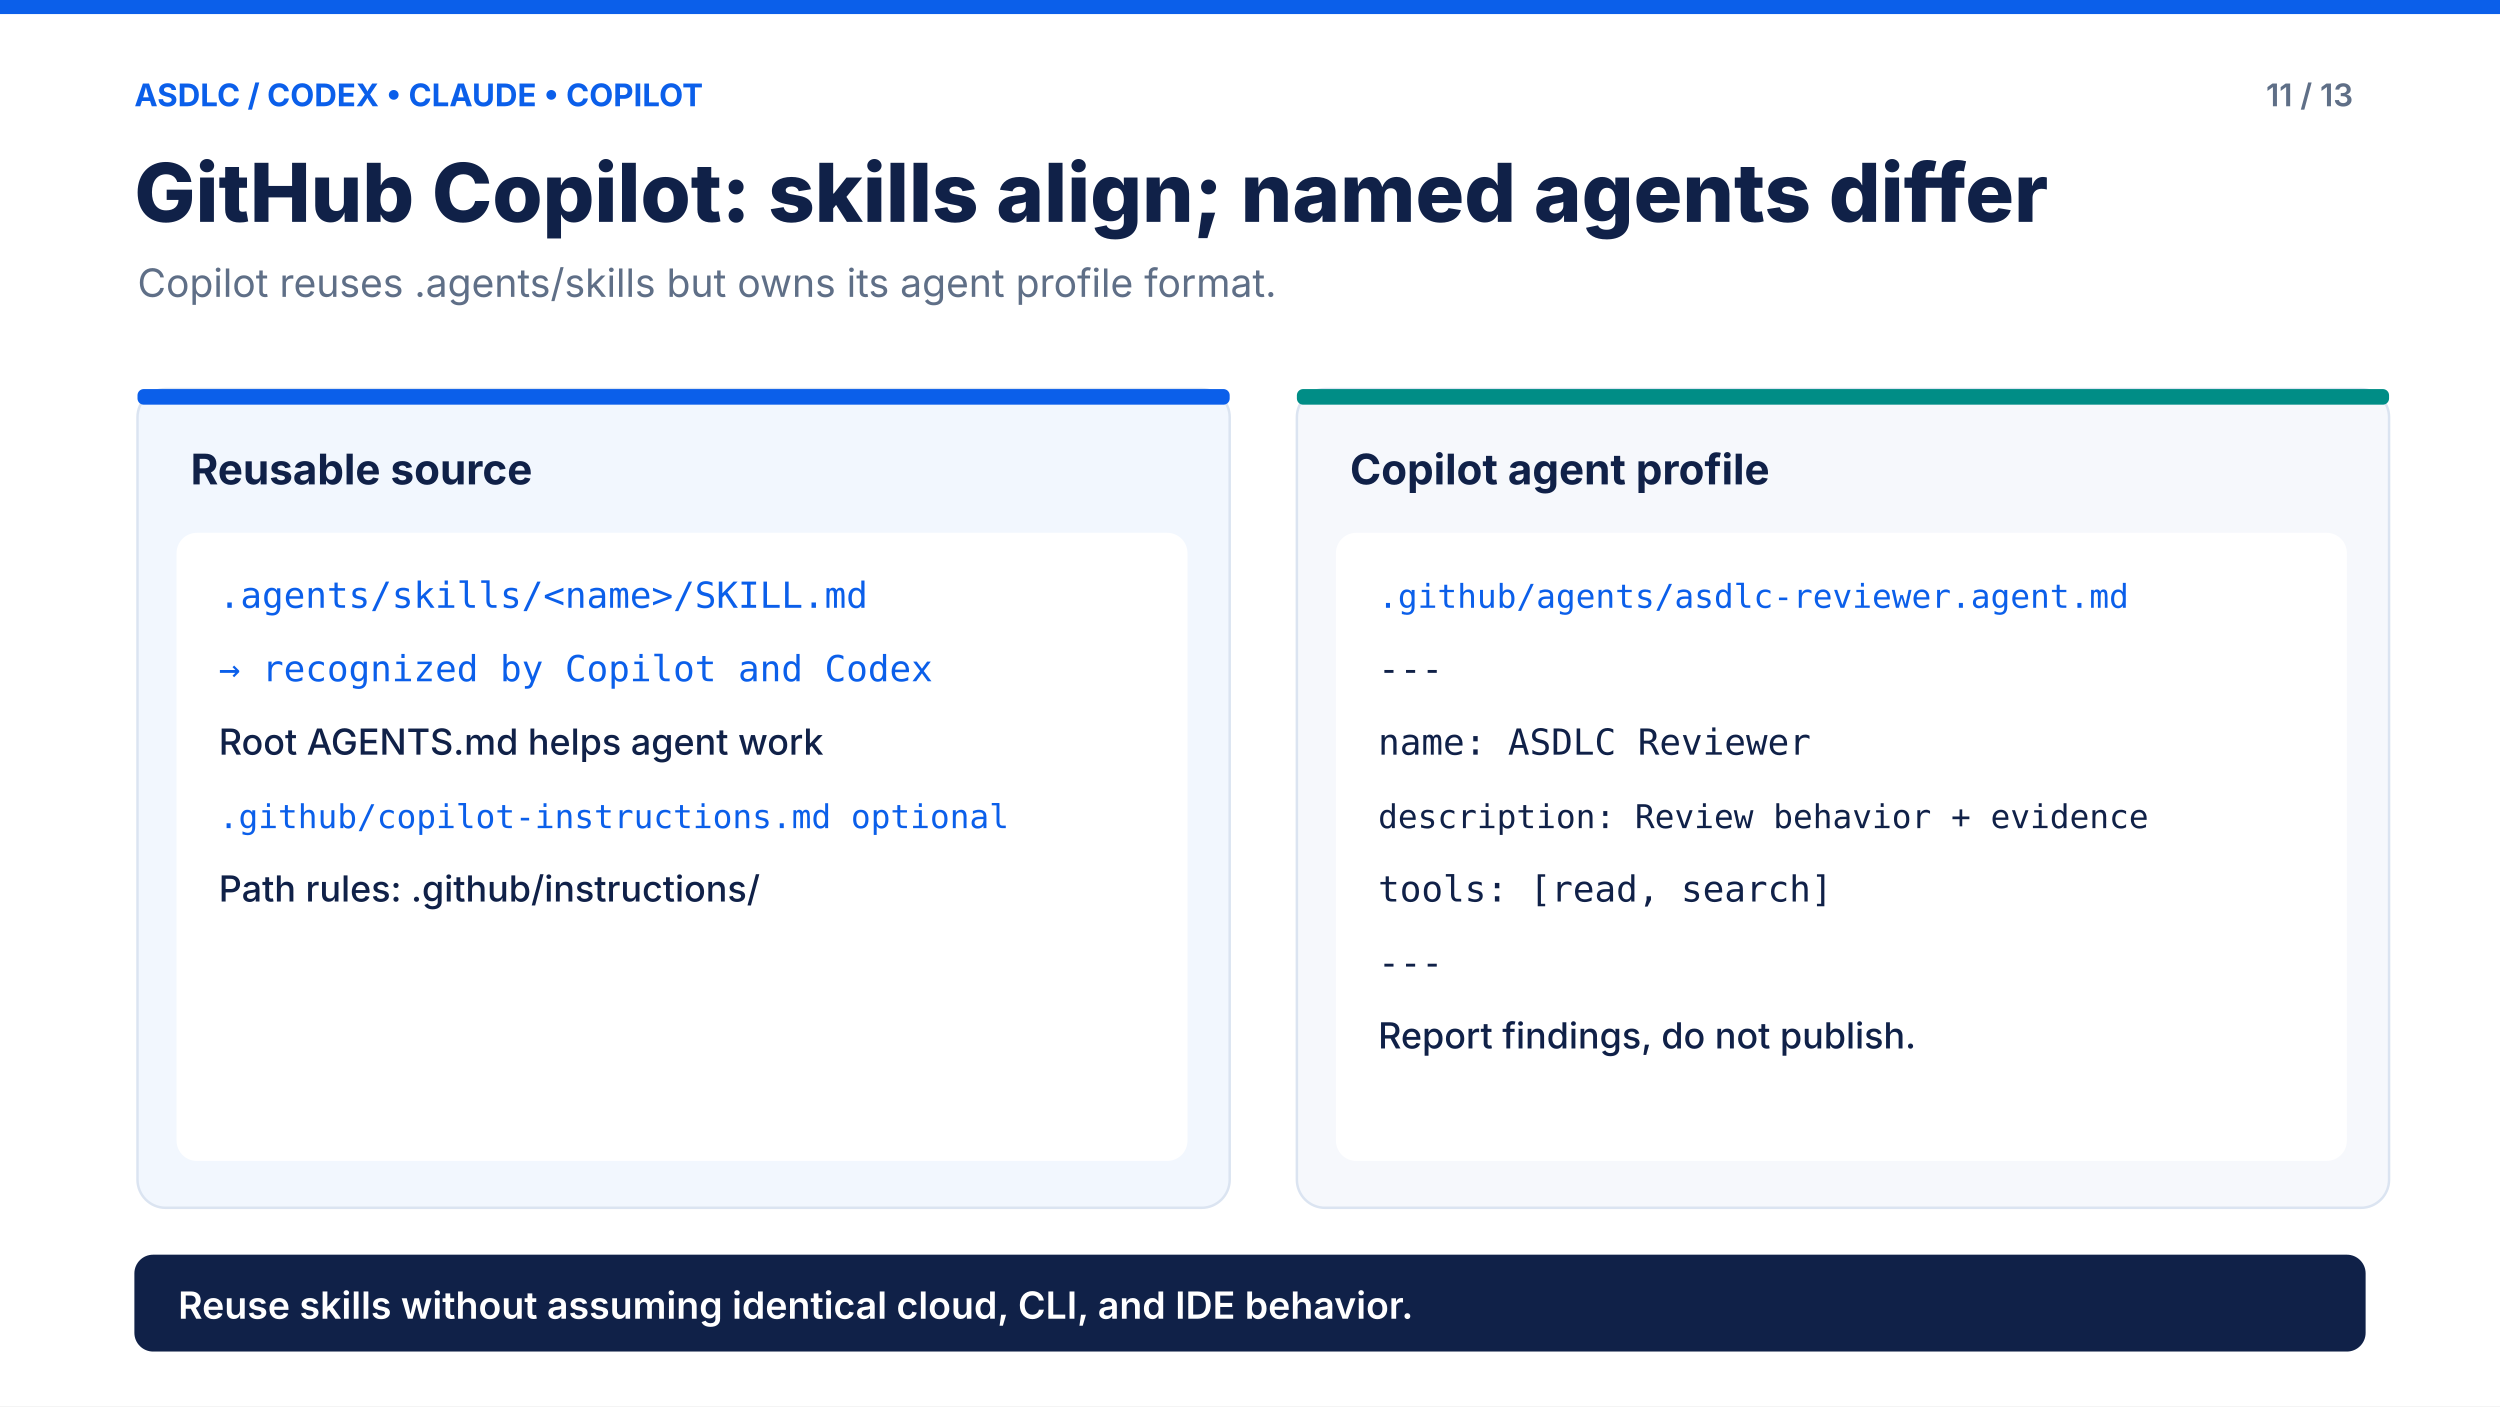
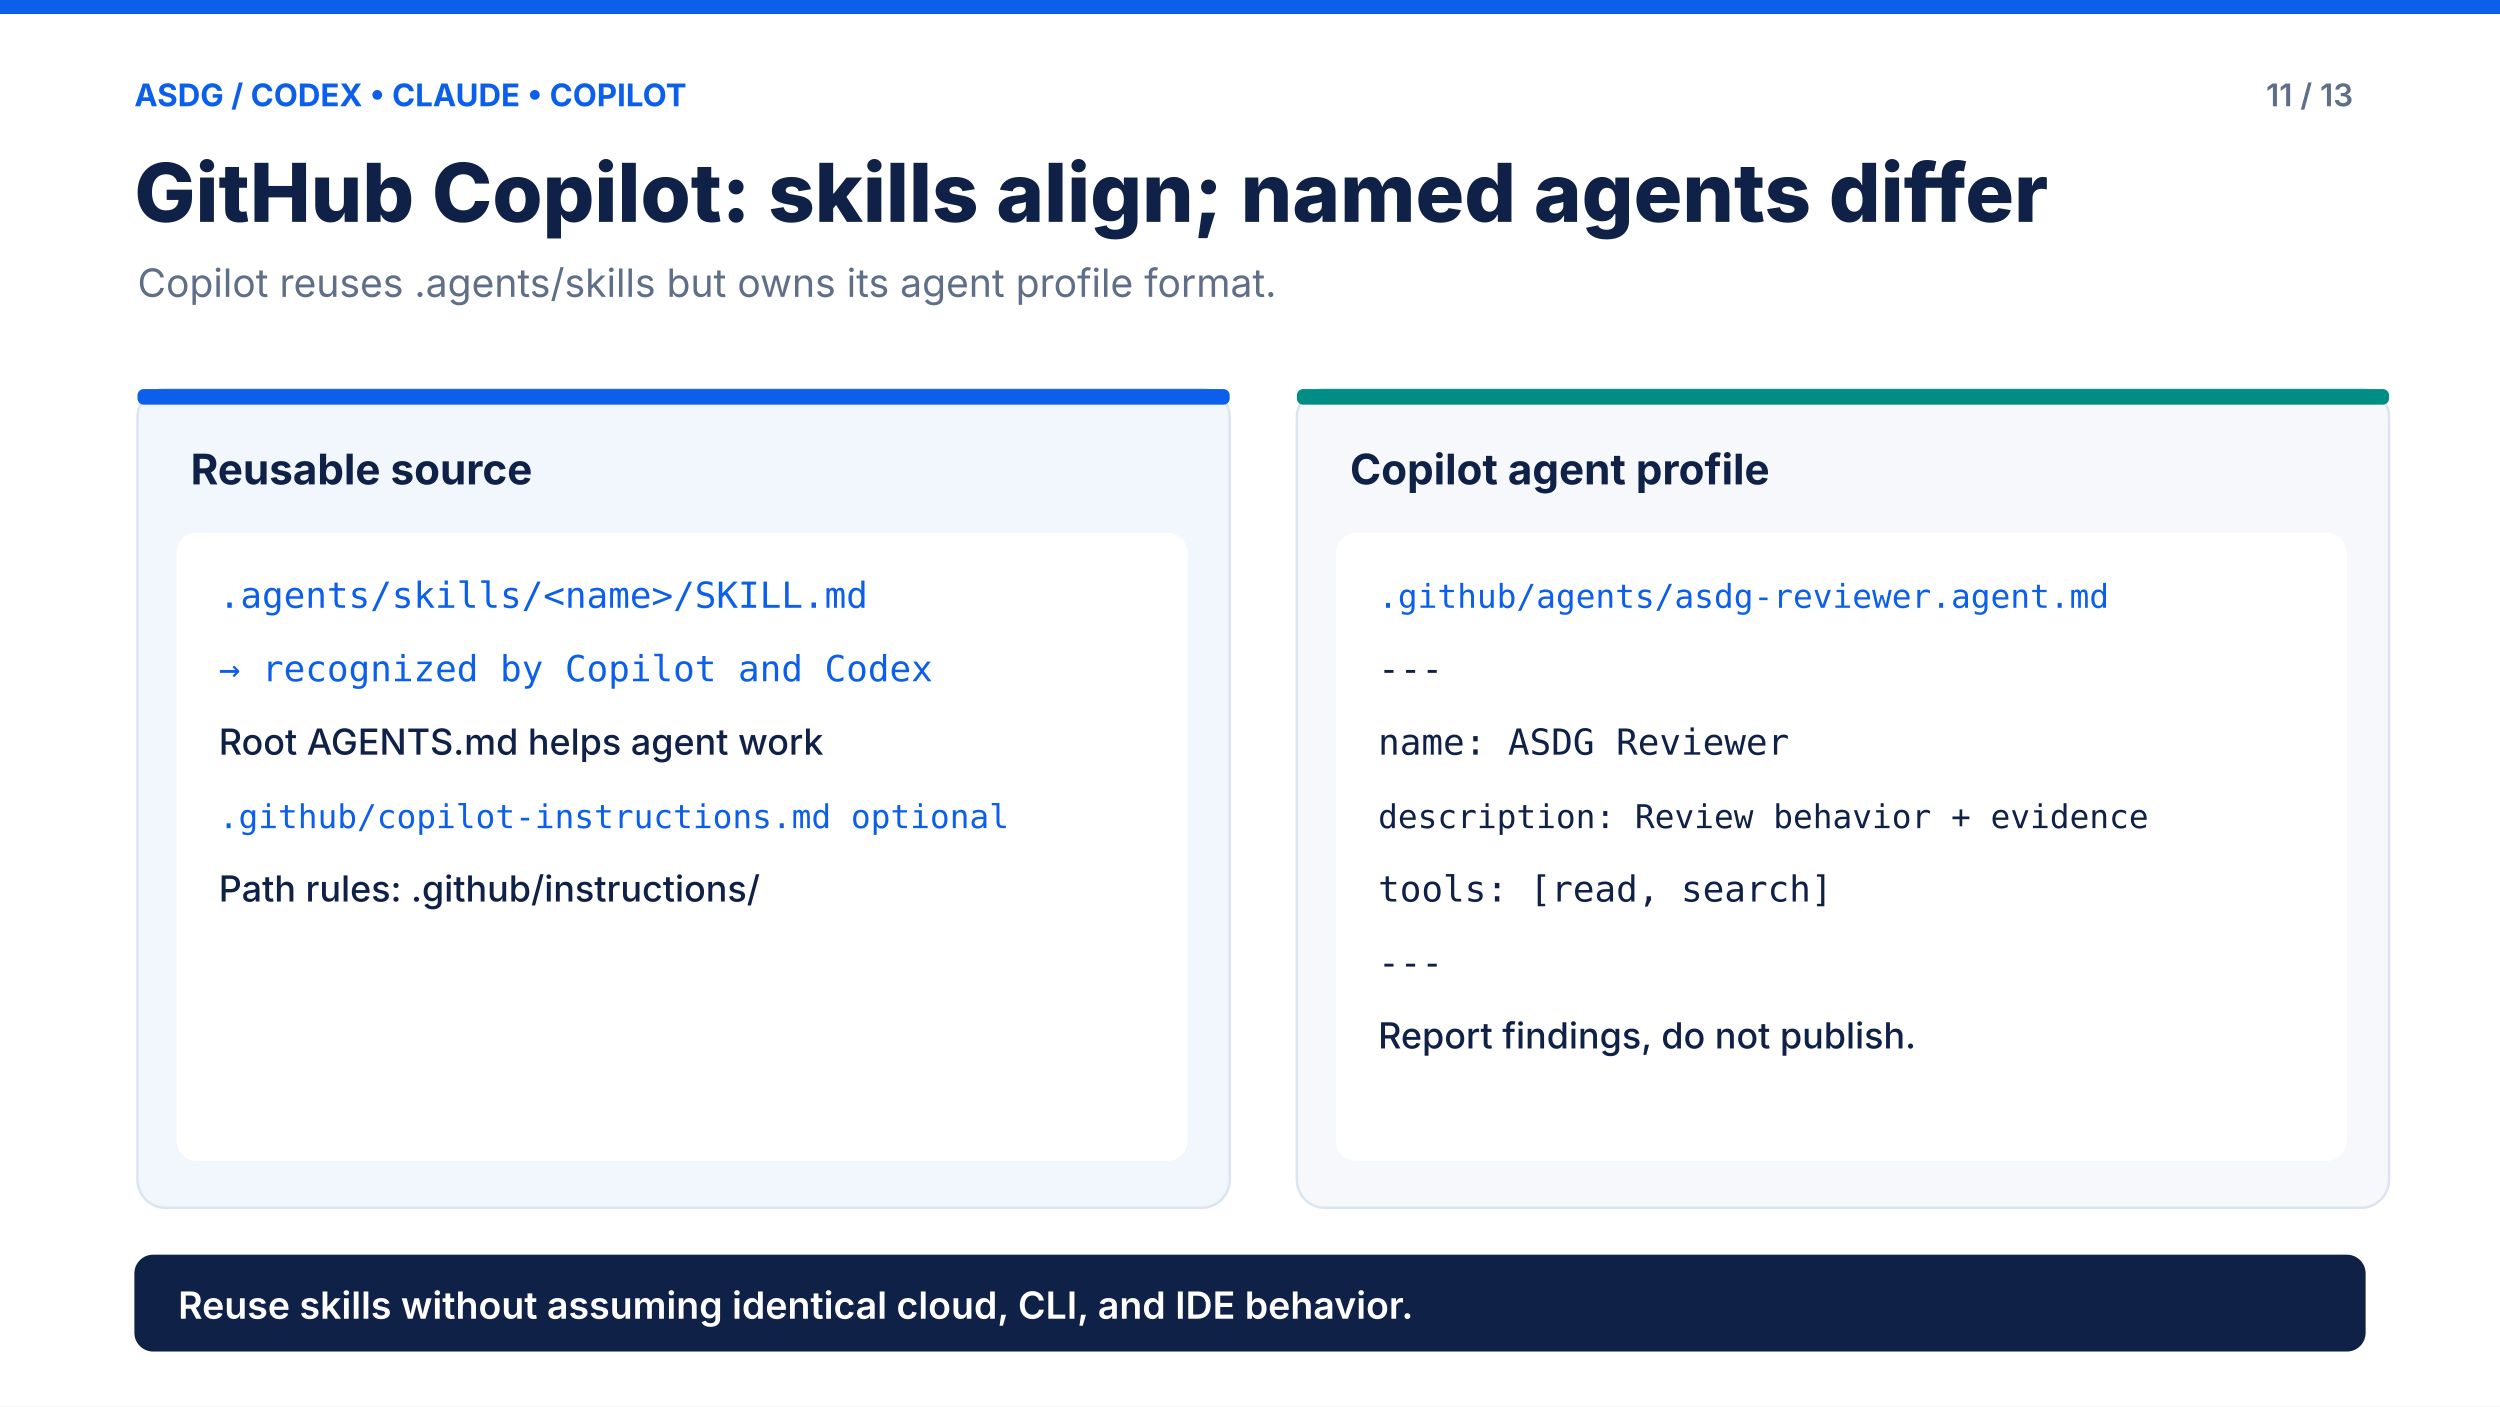
<svg xmlns="http://www.w3.org/2000/svg" width="1600" height="900" viewBox="0 0 1600 900">
  <defs>
    <marker id="arrow" markerWidth="12" markerHeight="12" refX="10" refY="6" orient="auto">
      <path d="M2 2 L10 6 L2 10" fill="none" stroke="#0b5fea" stroke-width="2.2" />
    </marker>
  </defs>
  <rect x="0" y="0" width="1600" height="900" rx="0" fill="#fff" />
  <rect x="0" y="0" width="1600" height="9" rx="0" fill="#0b5fea" />
-   <text x="86" y="68" font-family="Inter,Arial,Helvetica,sans-serif" font-size="20" font-weight="700" fill="#0b5fea">ASDLC  /  CODEX • CLAUDE • COPILOT</text>
+   <text x="86" y="68" font-family="Inter,Arial,Helvetica,sans-serif" font-size="20" font-weight="700" fill="#0b5fea">ASDG  /  CODEX • CLAUDE • COPILOT</text>
  <text x="86" y="142" font-family="Inter,Arial,Helvetica,sans-serif" font-size="52" font-weight="760" fill="#102148">GitHub Copilot: skills align; named agents differ</text>
  <text x="88" y="190" font-family="Inter,Arial,Helvetica,sans-serif" font-size="25" font-weight="430" fill="#5f6f87">Copilot reuses .agents/skills but owns its agent profile format.</text>
  <rect x="86" y="803" width="1428" height="62" rx="12" fill="#102148" />
  <text x="114" y="844" font-family="Inter,Arial,Helvetica,sans-serif" font-size="24" font-weight="620" fill="#ffffff">Reuse skills without assuming identical cloud, CLI, and IDE behavior.</text>
  <text x="1506" y="68" font-family="Inter,Arial,Helvetica,sans-serif" font-size="20" font-weight="600" fill="#5f6f87" text-anchor="end">11 / 13</text>
  <rect x="88" y="249" width="699" height="524" rx="18" fill="#f2f7fe" stroke="#dbe4f1" stroke-width="1.6" />
  <rect x="88" y="249" width="699" height="10" rx="4" fill="#0b5fea" />
  <text x="122" y="310" font-family="Inter,Arial,Helvetica,sans-serif" font-size="27" font-weight="740" fill="#102148">Reusable source</text>
  <rect x="113" y="341" width="647" height="402" rx="13" fill="#fff" />
  <text x="140" y="389" font-family="DejaVu Sans Mono,monospace" font-size="23" font-weight="520" fill="#0b5fea">.agents/skills/&lt;name&gt;/SKILL.md</text>
  <text x="140" y="436" font-family="DejaVu Sans Mono,monospace" font-size="23" font-weight="520" fill="#0b5fea">→ recognized by Copilot and Codex</text>
  <text x="140" y="483" font-family="Inter,Arial,sans-serif" font-size="23" font-weight="520" fill="#102148">Root AGENTS.md helps agent work</text>
  <text x="140" y="530" font-family="DejaVu Sans Mono,monospace" font-size="21" font-weight="520" fill="#0b5fea">.github/copilot-instructions.md optional</text>
  <text x="140" y="577" font-family="Inter,Arial,sans-serif" font-size="23" font-weight="520" fill="#102148">Path rules: .github/instructions/</text>
  <rect x="830" y="249" width="699" height="524" rx="18" fill="#f6f8fc" stroke="#dbe4f1" stroke-width="1.6" />
  <rect x="830" y="249" width="699" height="10" rx="4" fill="#008d86" />
  <text x="864" y="310" font-family="Inter,Arial,Helvetica,sans-serif" font-size="27" font-weight="740" fill="#102148">Copilot agent profile</text>
  <rect x="855" y="341" width="647" height="402" rx="13" fill="#fff" />
-   <text x="882" y="389" font-family="DejaVu Sans Mono,monospace" font-size="21" font-weight="520" fill="#0b5fea">.github/agents/asdlc-reviewer.agent.md</text>
+   <text x="882" y="389" font-family="DejaVu Sans Mono,monospace" font-size="21" font-weight="520" fill="#0b5fea">.github/agents/asdg-reviewer.agent.md</text>
  <text x="882" y="436" font-family="DejaVu Sans Mono,monospace" font-size="23" font-weight="520" fill="#102148">---</text>
-   <text x="882" y="483" font-family="DejaVu Sans Mono,monospace" font-size="23" font-weight="520" fill="#102148">name: ASDLC Reviewer</text>
+   <text x="882" y="483" font-family="DejaVu Sans Mono,monospace" font-size="23" font-weight="520" fill="#102148">name: ASDG Reviewer</text>
  <text x="882" y="530" font-family="DejaVu Sans Mono,monospace" font-size="21" font-weight="520" fill="#102148">description: Review behavior + evidence</text>
  <text x="882" y="577" font-family="DejaVu Sans Mono,monospace" font-size="23" font-weight="520" fill="#102148">tools: [read, search]</text>
  <text x="882" y="624" font-family="DejaVu Sans Mono,monospace" font-size="23" font-weight="520" fill="#102148">---</text>
  <text x="882" y="671" font-family="Inter,Arial,sans-serif" font-size="23" font-weight="520" fill="#102148">Report findings, do not publish.</text>
</svg>
